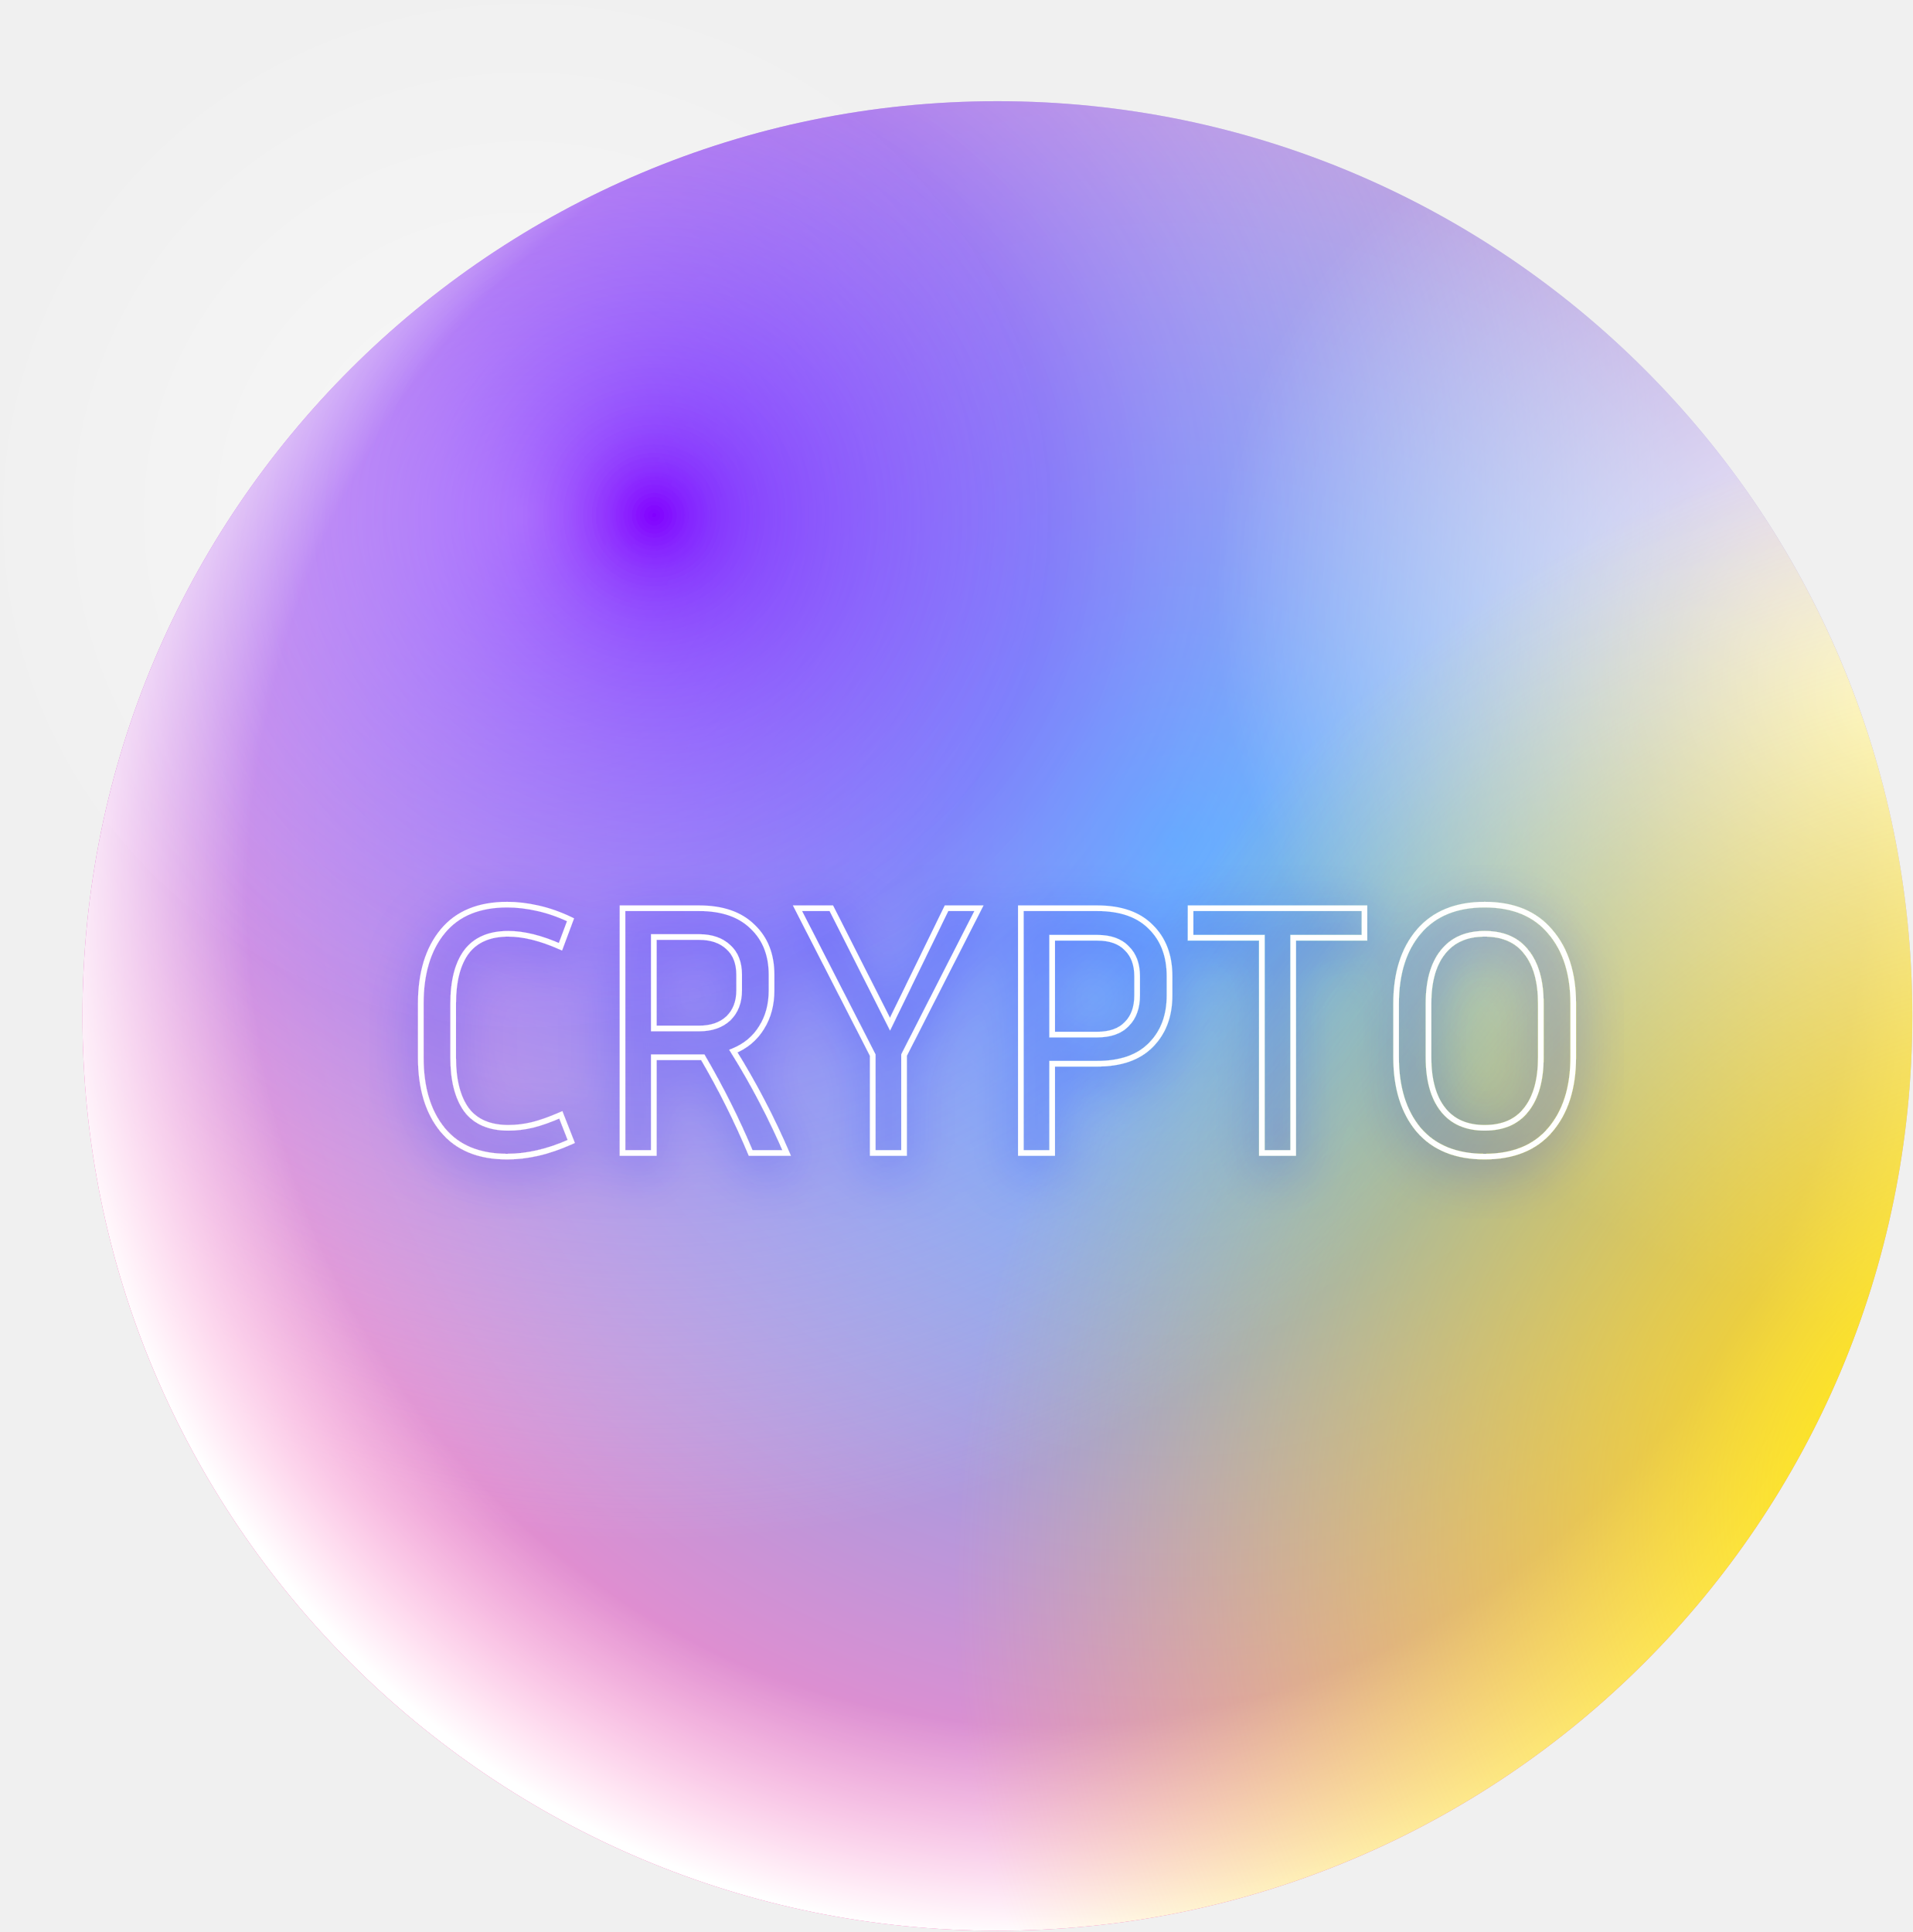
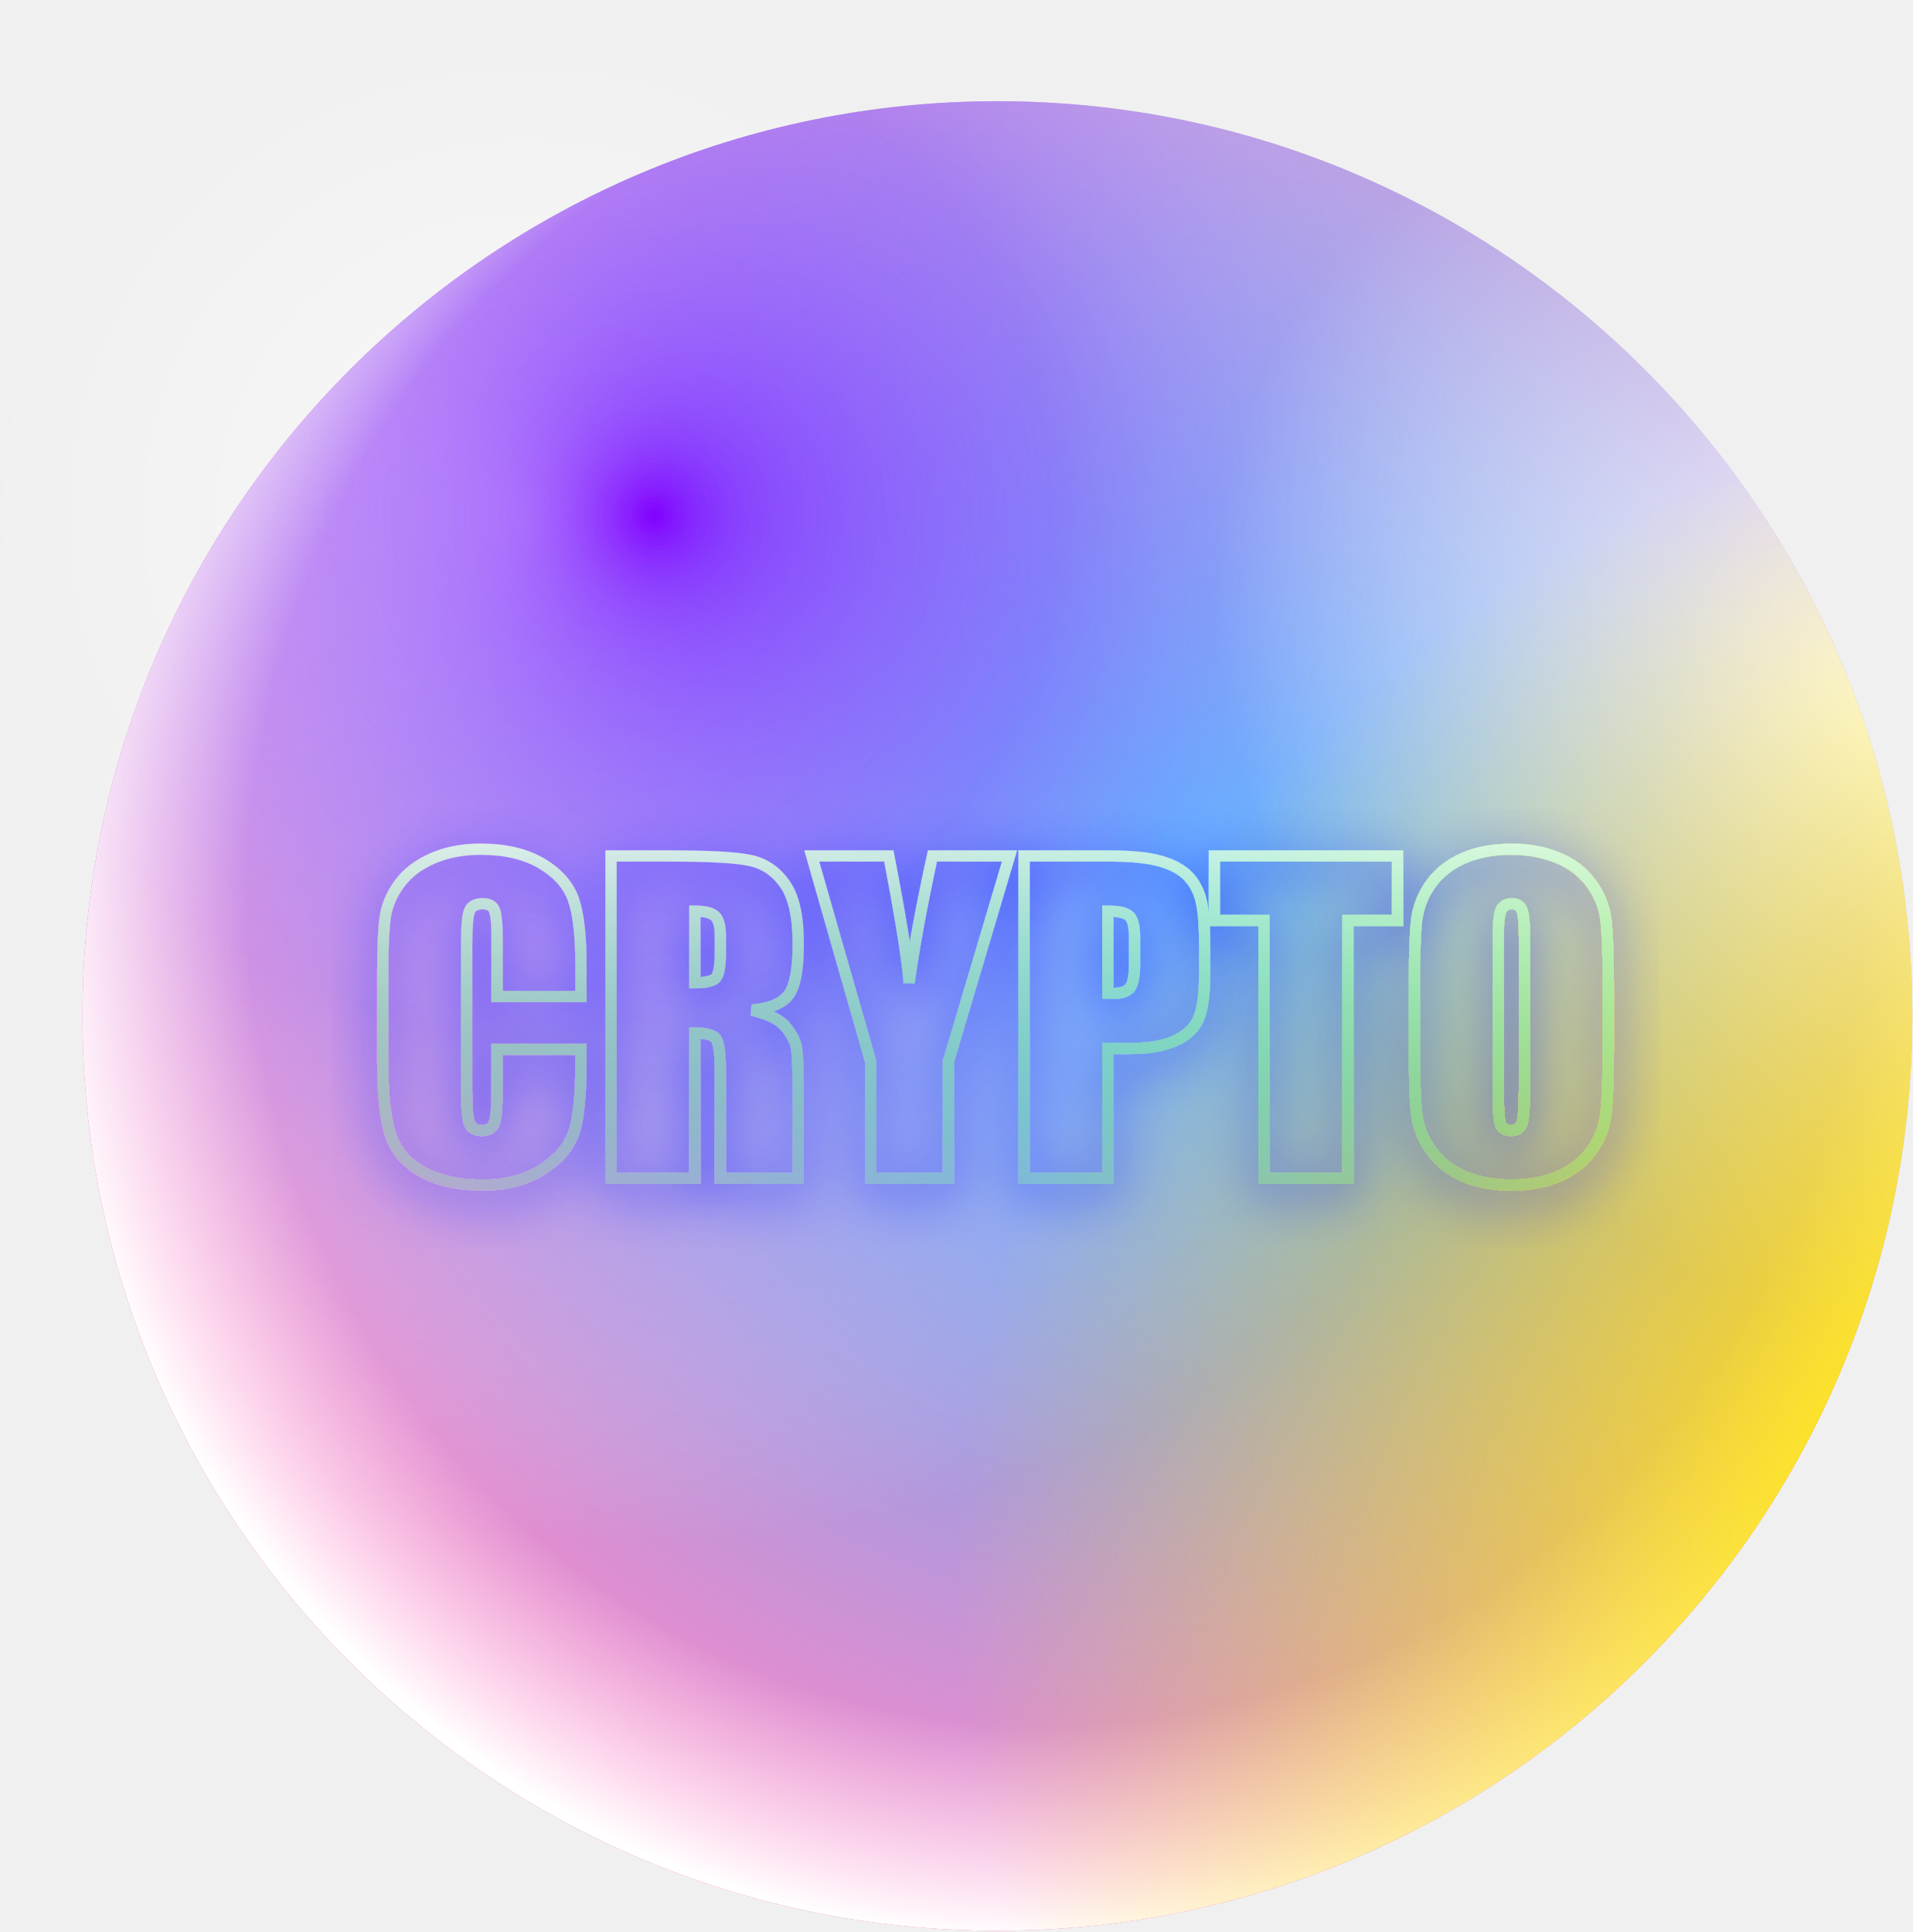
<svg xmlns="http://www.w3.org/2000/svg" width="680" height="687" viewBox="0 0 680 687" fill="none">
  <circle cx="354.603" cy="361.268" r="325.287" fill="url(#paint0_radial_401_3)" />
  <circle cx="354.603" cy="361.268" r="325.287" fill="url(#paint1_radial_401_3)" />
  <circle cx="354.603" cy="361.268" r="325.287" fill="url(#paint2_radial_401_3)" />
  <mask id="mask0_401_3" style="mask-type:luminance" maskUnits="userSpaceOnUse" x="29" y="35" width="651" height="652">
    <circle cx="354.603" cy="361.268" r="325.287" fill="white" />
  </mask>
  <g mask="url(#mask0_401_3)">
    <circle cx="354.603" cy="361.268" r="325.287" fill="url(#paint3_radial_401_3)" />
    <rect x="196.541" y="654.683" width="777.468" height="711.578" transform="rotate(-56.5217 196.541 654.683)" fill="url(#paint4_radial_401_3)" />
    <g filter="url(#filter0_d_401_3)">
-       <path d="M165.856 394.64L165.047 395.227L165.053 395.236L165.06 395.245L165.856 394.64ZM199.392 396.432L200.323 396.067L199.945 395.101L198.993 395.515L199.392 396.432ZM203.104 405.904L203.514 406.816L204.383 406.426L204.035 405.539L203.104 405.904ZM191.2 410L190.978 409.025L190.978 409.025L191.2 410ZM157.408 401.808L156.636 402.444L156.636 402.444L157.408 401.808ZM191.2 322.96L190.978 323.935L190.983 323.936L191.2 322.96ZM202.848 327.056L203.785 327.406L204.105 326.549L203.279 326.154L202.848 327.056ZM199.264 336.656L198.858 337.57L199.829 338.001L200.201 337.006L199.264 336.656ZM165.856 338.448L165.06 337.843L165.052 337.853L165.856 338.448ZM160.12 376.08C160.12 384.214 161.718 390.639 165.047 395.227L166.665 394.053C163.679 389.937 162.12 383.989 162.12 376.08H160.12ZM165.06 395.245C168.537 399.821 173.819 402.04 180.704 402.04V400.04C174.277 400.04 169.66 397.993 166.652 394.035L165.06 395.245ZM180.704 402.04C183.685 402.04 186.622 401.689 189.516 400.988L189.044 399.044C186.306 399.708 183.526 400.04 180.704 400.04V402.04ZM189.516 400.988C192.407 400.287 195.835 399.069 199.791 397.349L198.993 395.515C195.098 397.208 191.785 398.38 189.044 399.044L189.516 400.988ZM198.461 396.797L202.173 406.269L204.035 405.539L200.323 396.067L198.461 396.797ZM202.694 404.992C198.562 406.847 194.658 408.189 190.978 409.025L191.422 410.975C195.252 410.105 199.283 408.716 203.514 406.816L202.694 404.992ZM190.978 409.025C187.289 409.863 183.737 410.28 180.32 410.28V412.28C183.9 412.28 187.601 411.843 191.422 410.975L190.978 409.025ZM180.32 410.28C170.474 410.28 163.152 407.204 158.18 401.172L156.636 402.444C162.075 409.042 170.027 412.28 180.32 412.28V410.28ZM158.18 401.172C153.164 395.087 150.6 386.761 150.6 376.08H148.6C148.6 387.074 151.241 395.899 156.636 402.444L158.18 401.172ZM150.6 376.08V356.88H148.6V376.08H150.6ZM150.6 356.88C150.6 346.199 153.164 337.873 158.18 331.788L156.636 330.516C151.241 337.061 148.6 345.886 148.6 356.88H150.6ZM158.18 331.788C163.152 325.756 170.474 322.68 180.32 322.68V320.68C170.027 320.68 162.075 323.918 156.636 330.516L158.18 331.788ZM180.32 322.68C183.737 322.68 187.289 323.097 190.978 323.935L191.422 321.985C187.601 321.117 183.9 320.68 180.32 320.68V322.68ZM190.983 323.936C194.742 324.771 198.553 326.11 202.417 327.958L203.279 326.154C199.293 324.247 195.338 322.855 191.417 321.984L190.983 323.936ZM201.911 326.706L198.327 336.306L200.201 337.006L203.785 327.406L201.911 326.706ZM199.67 335.742C192.676 332.634 186.348 331.048 180.704 331.048V333.048C185.983 333.048 192.028 334.534 198.858 337.57L199.67 335.742ZM180.704 331.048C173.819 331.048 168.537 333.267 165.06 337.843L166.652 339.053C169.66 335.095 174.277 333.048 180.704 333.048V331.048ZM165.052 337.853C161.717 342.36 160.12 348.748 160.12 356.88H162.12C162.12 348.969 163.68 343.069 166.66 339.043L165.052 337.853ZM160.12 356.88V376.08H162.12V356.88H160.12ZM232.454 375.952V374.952H231.454V375.952H232.454ZM232.454 410V411H233.454V410H232.454ZM221.318 410H220.318V411H221.318V410ZM221.318 322.96V321.96H220.318V322.96H221.318ZM267.526 329.488L266.826 330.202L266.833 330.209L266.84 330.215L267.526 329.488ZM270.726 365.456L269.882 364.919L269.878 364.926L269.874 364.933L270.726 365.456ZM260.742 373.776L260.361 372.851L259.268 373.301L259.893 374.305L260.742 373.776ZM270.982 391.696L270.095 392.158L270.095 392.158L270.982 391.696ZM279.686 410V411H281.205L280.604 409.605L279.686 410ZM266.886 410L265.964 410.387L266.221 411H266.886V410ZM249.862 375.952L250.725 375.447L250.436 374.952H249.862V375.952ZM232.454 333.2V332.2H231.454V333.2H232.454ZM232.454 365.712H231.454V366.712H232.454V365.712ZM258.95 362.128L259.632 362.859L259.639 362.853L259.645 362.847L258.95 362.128ZM258.95 336.784L258.268 337.515L258.274 337.521L258.281 337.527L258.95 336.784ZM231.454 375.952V410H233.454V375.952H231.454ZM232.454 409H221.318V411H232.454V409ZM222.318 410V322.96H220.318V410H222.318ZM221.318 323.96H248.582V321.96H221.318V323.96ZM248.582 323.96C256.598 323.96 262.629 326.086 266.826 330.202L268.226 328.774C263.548 324.186 256.95 321.96 248.582 321.96V323.96ZM266.84 330.215C271.131 334.264 273.31 339.701 273.31 346.64H275.31C275.31 339.243 272.966 333.246 268.212 328.761L266.84 330.215ZM273.31 346.64V352.144H275.31V346.64H273.31ZM273.31 352.144C273.31 357.103 272.155 361.348 269.882 364.919L271.57 365.993C274.076 362.055 275.31 357.425 275.31 352.144H273.31ZM269.874 364.933C267.688 368.495 264.532 371.134 260.361 372.851L261.123 374.701C265.656 372.834 269.156 369.927 271.578 365.979L269.874 364.933ZM259.893 374.305C263.549 380.171 266.95 386.123 270.095 392.158L271.869 391.234C268.699 385.152 265.273 379.157 261.591 373.247L259.893 374.305ZM270.095 392.158C273.241 398.195 276.132 404.275 278.768 410.395L280.604 409.605C277.949 403.437 275.037 397.314 271.869 391.234L270.095 392.158ZM279.686 409H266.886V411H279.686V409ZM267.808 409.613C262.927 397.967 257.232 386.578 250.725 375.447L248.999 376.457C255.462 387.513 261.117 398.823 265.964 410.387L267.808 409.613ZM249.862 374.952H232.454V376.952H249.862V374.952ZM248.582 332.2H232.454V334.2H248.582V332.2ZM231.454 333.2V365.712H233.454V333.2H231.454ZM232.454 366.712H248.582V364.712H232.454V366.712ZM248.582 366.712C253.123 366.712 256.845 365.461 259.632 362.859L258.268 361.397C255.935 363.574 252.745 364.712 248.582 364.712V366.712ZM259.645 362.847C262.434 360.151 263.79 356.545 263.79 352.144H261.79C261.79 356.105 260.586 359.156 258.255 361.409L259.645 362.847ZM263.79 352.144V346.64H261.79V352.144H263.79ZM263.79 346.64C263.79 342.163 262.438 338.578 259.619 336.041L258.281 337.527C260.582 339.598 261.79 342.584 261.79 346.64H263.79ZM259.632 336.053C256.845 333.451 253.123 332.2 248.582 332.2V334.2C252.745 334.2 255.935 335.338 258.268 337.515L259.632 336.053ZM348.042 322.96L348.933 323.414L349.674 321.96H348.042V322.96ZM321.418 375.184L320.527 374.73L320.418 374.944V375.184H321.418ZM321.418 410V411H322.418V410H321.418ZM310.282 410H309.282V411H310.282V410ZM310.282 375.184H311.282V374.943L311.172 374.728L310.282 375.184ZM283.53 322.96V321.96H281.894L282.64 323.416L283.53 322.96ZM295.562 322.96L296.454 322.508L296.177 321.96H295.562V322.96ZM316.426 364.176L315.534 364.628L316.443 366.423L317.325 364.614L316.426 364.176ZM336.522 322.96V321.96H335.897L335.623 322.522L336.522 322.96ZM347.151 322.506L320.527 374.73L322.309 375.638L348.933 323.414L347.151 322.506ZM320.418 375.184V410H322.418V375.184H320.418ZM321.418 409H310.282V411H321.418V409ZM311.282 410V375.184H309.282V410H311.282ZM311.172 374.728L284.42 322.504L282.64 323.416L309.392 375.64L311.172 374.728ZM283.53 323.96H295.562V321.96H283.53V323.96ZM294.67 323.412L315.534 364.628L317.318 363.724L296.454 322.508L294.67 323.412ZM317.325 364.614L337.421 323.398L335.623 322.522L315.527 363.738L317.325 364.614ZM336.522 323.96H348.042V321.96H336.522V323.96ZM362.943 410H361.943V411H362.943V410ZM362.943 322.96V321.96H361.943V322.96H362.943ZM409.151 329.616L408.437 330.316L408.444 330.323L408.451 330.33L409.151 329.616ZM409.151 371.6L408.444 370.893L408.437 370.9L409.151 371.6ZM374.079 378.256V377.256H373.079V378.256H374.079ZM374.079 410V411H375.079V410H374.079ZM374.079 333.456V332.456H373.079V333.456H374.079ZM374.079 367.888H373.079V368.888H374.079V367.888ZM400.575 364.176L399.868 363.469L399.862 363.475L399.856 363.481L400.575 364.176ZM400.575 337.168L399.856 337.863L399.868 337.875L399.88 337.887L400.575 337.168ZM363.943 410V322.96H361.943V410H363.943ZM362.943 323.96H390.079V321.96H362.943V323.96ZM390.079 323.96C398.269 323.96 404.331 326.13 408.437 330.316L409.865 328.916C405.267 324.228 398.614 321.96 390.079 321.96V323.96ZM408.451 330.33C412.662 334.46 414.807 340.03 414.807 347.152H416.807C416.807 339.597 414.515 333.476 409.851 328.902L408.451 330.33ZM414.807 347.152V353.936H416.807V347.152H414.807ZM414.807 353.936C414.807 361.058 412.662 366.675 408.444 370.893L409.858 372.307C414.515 367.651 416.807 361.491 416.807 353.936H414.807ZM408.437 370.9C404.331 375.086 398.269 377.256 390.079 377.256V379.256C398.614 379.256 405.267 376.988 409.865 372.3L408.437 370.9ZM390.079 377.256H374.079V379.256H390.079V377.256ZM373.079 378.256V410H375.079V378.256H373.079ZM374.079 409H362.943V411H374.079V409ZM390.079 332.456H374.079V334.456H390.079V332.456ZM373.079 333.456V367.888H375.079V333.456H373.079ZM374.079 368.888H390.079V366.888H374.079V368.888ZM390.079 368.888C394.863 368.888 398.659 367.6 401.294 364.871L399.856 363.481C397.712 365.701 394.511 366.888 390.079 366.888V368.888ZM401.282 364.883C403.988 362.178 405.287 358.485 405.287 353.936H403.287C403.287 358.091 402.112 361.225 399.868 363.469L401.282 364.883ZM405.287 353.936V347.152H403.287V353.936H405.287ZM405.287 347.152C405.287 342.683 403.984 339.07 401.27 336.449L399.88 337.887C402.115 340.045 403.287 343.087 403.287 347.152H405.287ZM401.294 336.473C398.659 333.744 394.863 332.456 390.079 332.456V334.456C394.511 334.456 397.712 335.643 399.856 337.863L401.294 336.473ZM423.289 333.456H422.289V334.456H423.289V333.456ZM423.289 322.96V321.96H422.289V322.96H423.289ZM485.113 322.96H486.113V321.96H485.113V322.96ZM485.113 333.456V334.456H486.113V333.456H485.113ZM459.769 333.456V332.456H458.769V333.456H459.769ZM459.769 410V411H460.769V410H459.769ZM448.633 410H447.633V411H448.633V410ZM448.633 333.456H449.633V332.456H448.633V333.456ZM424.289 333.456V322.96H422.289V333.456H424.289ZM423.289 323.96H485.113V321.96H423.289V323.96ZM484.113 322.96V333.456H486.113V322.96H484.113ZM485.113 332.456H459.769V334.456H485.113V332.456ZM458.769 333.456V410H460.769V333.456H458.769ZM459.769 409H448.633V411H459.769V409ZM449.633 410V333.456H447.633V410H449.633ZM448.633 332.456H423.289V334.456H448.633V332.456ZM551.14 401.808L550.379 401.159L550.379 401.16L551.14 401.808ZM504.42 401.808L503.654 402.451L503.659 402.457L503.664 402.462L504.42 401.808ZM504.42 331.28L503.659 330.631L503.659 330.632L504.42 331.28ZM551.14 331.28L550.374 331.923L550.379 331.929L550.384 331.934L551.14 331.28ZM542.692 338.576L541.898 339.183L541.904 339.192L541.911 339.201L542.692 338.576ZM512.996 338.576L513.777 339.201L513.783 339.193L512.996 338.576ZM512.996 394.512L513.783 393.895L513.783 393.895L512.996 394.512ZM542.692 394.512L541.905 393.895L541.898 393.905L542.692 394.512ZM558.332 356.88V375.952H560.332V356.88H558.332ZM558.332 375.952C558.332 386.621 555.646 394.987 550.379 401.159L551.901 402.457C557.557 395.829 560.332 386.957 560.332 375.952H558.332ZM550.379 401.16C545.235 407.202 537.777 410.28 527.844 410.28V412.28C538.22 412.28 546.293 409.044 551.901 402.456L550.379 401.16ZM527.844 410.28C517.911 410.28 510.407 407.202 505.176 401.154L503.664 402.462C509.356 409.043 517.468 412.28 527.844 412.28V410.28ZM505.186 401.165C500.001 394.993 497.356 386.625 497.356 375.952H495.356C495.356 386.954 498.087 395.823 503.654 402.451L505.186 401.165ZM497.356 375.952V356.88H495.356V375.952H497.356ZM497.356 356.88C497.356 346.294 500 338.014 505.181 331.928L503.659 330.632C498.088 337.175 495.356 345.962 495.356 356.88H497.356ZM505.181 331.929C510.413 325.798 517.916 322.68 527.844 322.68V320.68C517.463 320.68 509.35 323.962 503.659 330.631L505.181 331.929ZM527.844 322.68C537.773 322.68 545.229 325.798 550.374 331.923L551.906 330.637C546.299 323.962 538.224 320.68 527.844 320.68V322.68ZM550.384 331.934C555.647 338.02 558.332 346.297 558.332 356.88H560.332C560.332 345.959 557.556 337.169 551.896 330.626L550.384 331.934ZM548.812 356.88C548.812 348.817 547.08 342.46 543.473 337.951L541.911 339.201C545.131 343.225 546.812 349.071 546.812 356.88H548.812ZM543.486 337.969C539.931 333.319 534.657 331.048 527.844 331.048V333.048C534.173 333.048 538.797 335.129 541.898 339.183L543.486 337.969ZM527.844 331.048C521.111 331.048 515.846 333.322 512.209 337.959L513.783 339.193C516.973 335.126 521.606 333.048 527.844 333.048V331.048ZM512.215 337.951C508.608 342.46 506.876 348.817 506.876 356.88H508.876C508.876 349.071 510.557 343.225 513.777 339.201L512.215 337.951ZM506.876 356.88V375.952H508.876V356.88H506.876ZM506.876 375.952C506.876 384.1 508.608 390.537 512.209 395.129L513.783 393.895C510.558 389.783 508.876 383.847 508.876 375.952H506.876ZM512.209 395.129C515.846 399.766 521.111 402.04 527.844 402.04V400.04C521.606 400.04 516.973 397.962 513.783 393.895L512.209 395.129ZM527.844 402.04C534.657 402.04 539.931 399.769 543.486 395.119L541.898 393.905C538.797 397.959 534.173 400.04 527.844 400.04V402.04ZM543.479 395.129C547.08 390.537 548.812 384.1 548.812 375.952H546.812C546.812 383.847 545.13 389.783 541.905 393.895L543.479 395.129ZM548.812 375.952V356.88H546.812V375.952H548.812Z" fill="white" />
+       <path d="M206.544 354.359V356.359H208.544V354.359H206.544ZM176.737 354.359H174.737V356.359H176.737V354.359ZM175.746 323.561L173.902 324.334L173.917 324.37L173.934 324.406L175.746 323.561ZM166.896 323.985L165.025 323.278L166.896 323.985ZM166.896 399.459L165.032 400.184L166.896 399.459ZM175.675 399.459L173.829 398.69L173.82 398.712L173.811 398.734L175.675 399.459ZM176.737 373.121V371.121H174.737V373.121H176.737ZM206.544 373.121H208.544V371.121H206.544V373.121ZM203.996 402.787L202.104 402.138L202.101 402.146L202.098 402.154L203.996 402.787ZM192.88 415.814L191.793 414.135L191.787 414.139L192.88 415.814ZM150.116 416.664L149.141 418.41L150.116 416.664ZM138.859 403.565L136.958 404.188L136.96 404.193L138.859 403.565ZM136.947 326.251L138.929 326.524L138.929 326.521L136.947 326.251ZM141.974 314.286L140.367 313.095L140.362 313.102L140.358 313.108L141.974 314.286ZM153.656 305.294L154.459 307.126L154.467 307.122L153.656 305.294ZM203.854 319.808L201.967 320.472L201.969 320.477L203.854 319.808ZM206.544 352.359H176.737V356.359H206.544V352.359ZM178.737 354.359V334.393H174.737V354.359H178.737ZM178.737 334.393C178.737 331.461 178.654 329.039 178.481 327.148C178.315 325.337 178.05 323.768 177.558 322.715L173.934 324.406C174.103 324.769 174.333 325.714 174.498 327.513C174.655 329.233 174.737 331.52 174.737 334.393H178.737ZM177.59 322.787C177.106 321.631 176.283 320.728 175.172 320.144C174.101 319.581 172.862 319.366 171.569 319.366V323.366C172.447 323.366 172.99 323.516 173.311 323.685C173.592 323.833 173.773 324.027 173.902 324.334L177.59 322.787ZM171.569 319.366C170.122 319.366 168.751 319.621 167.582 320.276C166.373 320.954 165.514 321.986 165.025 323.278L168.767 324.693C168.939 324.238 169.189 323.961 169.538 323.765C169.927 323.547 170.562 323.366 171.569 323.366V319.366ZM165.025 323.278C164.593 324.42 164.329 326.029 164.16 327.953C163.988 329.921 163.905 332.379 163.905 335.313H167.905C167.905 332.442 167.987 330.11 168.145 328.302C168.307 326.449 168.538 325.297 168.767 324.693L165.025 323.278ZM163.905 335.313V388.556H167.905V335.313H163.905ZM163.905 388.556C163.905 391.373 163.988 393.74 164.161 395.64C164.33 397.496 164.596 399.062 165.032 400.184L168.76 398.734C168.536 398.157 168.306 397.056 168.144 395.278C167.987 393.543 167.905 391.308 167.905 388.556H163.905ZM165.032 400.184C165.517 401.431 166.346 402.44 167.514 403.107C168.648 403.755 169.969 404.008 171.356 404.008V400.008C170.431 400.008 169.852 399.836 169.499 399.634C169.18 399.452 168.936 399.186 168.76 398.734L165.032 400.184ZM171.356 404.008C172.71 404.008 174.004 403.75 175.116 403.093C176.258 402.419 177.062 401.411 177.539 400.184L173.811 398.734C173.628 399.206 173.381 399.472 173.083 399.648C172.756 399.841 172.222 400.008 171.356 400.008V404.008ZM177.521 400.228C178.002 399.074 178.285 397.386 178.464 395.37C178.648 393.294 178.737 390.662 178.737 387.494H174.737C174.737 390.602 174.649 393.104 174.48 395.016C174.305 396.988 174.056 398.145 173.829 398.69L177.521 400.228ZM178.737 387.494V373.121H174.737V387.494H178.737ZM176.737 375.121H206.544V371.121H176.737V375.121ZM204.544 373.121V377.582H208.544V373.121H204.544ZM204.544 377.582C204.544 389.416 203.686 397.523 202.104 402.138L205.887 403.435C207.704 398.138 208.544 389.442 208.544 377.582H204.544ZM202.098 402.154C200.629 406.561 197.29 410.575 191.793 414.135L193.967 417.493C199.986 413.595 204.058 408.924 205.893 403.419L202.098 402.154ZM191.787 414.139C186.469 417.611 179.814 419.407 171.71 419.407V423.407C180.41 423.407 187.869 421.474 193.973 417.489L191.787 414.139ZM171.71 419.407C163.206 419.407 156.372 417.866 151.091 414.917L149.141 418.41C155.189 421.786 162.751 423.407 171.71 423.407V419.407ZM151.091 414.917C145.814 411.971 142.424 407.98 140.758 402.938L136.96 404.193C138.975 410.29 143.09 415.031 149.141 418.41L151.091 414.917ZM140.759 402.943C139.02 397.634 138.098 389.466 138.098 378.29H134.098C134.098 389.58 135.016 398.263 136.958 404.188L140.759 402.943ZM138.098 378.29V344.801H134.098V378.29H138.098ZM138.098 344.801C138.098 336.561 138.382 330.49 138.929 326.524L134.966 325.978C134.38 330.225 134.098 336.52 134.098 344.801H138.098ZM138.929 326.521C139.445 322.736 140.975 319.054 143.591 315.463L140.358 313.108C137.403 317.164 135.582 321.459 134.966 325.981L138.929 326.521ZM143.581 315.476C146.178 311.97 149.778 309.177 154.459 307.126L152.854 303.462C147.623 305.754 143.434 308.955 140.367 313.095L143.581 315.476ZM154.467 307.122C159.173 305.036 164.624 303.966 170.861 303.966V299.966C164.165 299.966 158.146 301.115 152.846 303.466L154.467 307.122ZM170.861 303.966C179.393 303.966 186.256 305.618 191.574 308.783L193.619 305.345C187.515 301.713 179.888 299.966 170.861 299.966V303.966ZM191.574 308.783C196.978 311.999 200.363 315.911 201.967 320.472L205.741 319.144C203.758 313.51 199.638 308.926 193.619 305.345L191.574 308.783ZM201.969 320.477C203.643 325.191 204.544 332.788 204.544 343.456H208.544C208.544 332.694 207.652 324.526 205.739 319.139L201.969 320.477ZM204.544 343.456V354.359H208.544V343.456H204.544ZM217.235 304.374V302.374H215.235V304.374H217.235ZM266.867 306.002L266.439 307.956L266.443 307.956L266.867 306.002ZM279.044 314.356L277.402 315.498L277.409 315.507L277.416 315.517L279.044 314.356ZM267.362 359.173L267.175 357.182L266.881 361.115L267.362 359.173ZM283.009 371.847L281.059 372.29L281.065 372.316L281.072 372.342L283.009 371.847ZM283.788 419V421H285.788V419H283.788ZM256.105 419H254.105V421H256.105V419ZM254.618 369.51L252.938 370.595L252.95 370.613L252.962 370.632L254.618 369.51ZM247.042 367.315V365.315H245.042V367.315H247.042ZM247.042 419V421H249.042V419H247.042ZM217.235 419H215.235V421H217.235V419ZM247.042 323.985V321.985H245.042V323.985H247.042ZM247.042 349.474H245.042V351.474H247.042V349.474ZM254.052 348.128L255.175 349.783L255.181 349.779L255.187 349.775L254.052 348.128ZM254.123 325.685L252.794 327.179L252.807 327.191L252.821 327.203L254.123 325.685ZM217.235 306.374H238.334V302.374H217.235V306.374ZM238.334 306.374C252.424 306.374 261.725 306.923 266.439 307.956L267.295 304.048C262.096 302.91 252.375 302.374 238.334 302.374V306.374ZM266.443 307.956C270.917 308.927 274.554 311.399 277.402 315.498L280.687 313.215C277.304 308.346 272.823 305.248 267.291 304.047L266.443 307.956ZM277.416 315.517C280.21 319.438 281.788 326.024 281.788 335.667H285.788C285.788 325.77 284.203 318.148 280.673 313.196L277.416 315.517ZM281.788 335.667C281.788 340.056 281.514 343.654 280.99 346.49C280.46 349.354 279.701 351.288 278.84 352.479L282.081 354.823C283.439 352.946 284.343 350.349 284.923 347.218C285.507 344.059 285.788 340.199 285.788 335.667H281.788ZM278.84 352.479C277.137 354.833 273.511 356.585 267.175 357.182L267.55 361.165C274.241 360.534 279.347 358.604 282.081 354.823L278.84 352.479ZM266.881 361.115C272.688 362.555 276.113 364.387 277.716 366.324L280.798 363.775C278.341 360.804 273.837 358.718 267.844 357.232L266.881 361.115ZM277.716 366.324C279.636 368.647 280.682 370.632 281.059 372.29L284.96 371.403C284.392 368.908 282.937 366.361 280.798 363.775L277.716 366.324ZM281.072 372.342C281.273 373.131 281.465 374.852 281.595 377.691C281.723 380.468 281.788 384.156 281.788 388.768H285.788C285.788 384.128 285.723 380.371 285.591 377.507C285.462 374.706 285.264 372.592 284.947 371.351L281.072 372.342ZM281.788 388.768V419H285.788V388.768H281.788ZM283.788 417H256.105V421H283.788V417ZM258.105 419V380.909H254.105V419H258.105ZM258.105 380.909C258.105 377.799 257.98 375.219 257.716 373.199C257.465 371.27 257.054 369.54 256.274 368.389L252.962 370.632C253.174 370.944 253.506 371.845 253.75 373.716C253.982 375.495 254.105 377.883 254.105 380.909H258.105ZM256.299 368.426C255.46 367.126 254.071 366.377 252.573 365.943C251.058 365.504 249.191 365.315 247.042 365.315V369.315C249 369.315 250.45 369.493 251.46 369.785C252.487 370.083 252.832 370.431 252.938 370.595L256.299 368.426ZM245.042 367.315V419H249.042V367.315H245.042ZM247.042 417H217.235V421H247.042V417ZM219.235 419V304.374H215.235V419H219.235ZM245.042 323.985V349.474H249.042V323.985H245.042ZM247.042 351.474C250.439 351.474 253.316 351.045 255.175 349.783L252.929 346.473C252.144 347.006 250.349 347.474 247.042 347.474V351.474ZM255.187 349.775C256.515 348.859 257.172 347.235 257.541 345.618C257.931 343.91 258.105 341.729 258.105 339.137H254.105C254.105 341.595 253.936 343.438 253.642 344.727C253.495 345.369 253.33 345.816 253.176 346.111C253.022 346.408 252.915 346.483 252.916 346.482L255.187 349.775ZM258.105 339.137V332.835H254.105V339.137H258.105ZM258.105 332.835C258.105 330.914 257.932 329.214 257.537 327.788C257.143 326.367 256.489 325.079 255.424 324.166L252.821 327.203C253.078 327.423 253.415 327.893 253.682 328.856C253.947 329.813 254.105 331.123 254.105 332.835H258.105ZM255.451 324.19C253.585 322.531 250.553 321.985 247.042 321.985V325.985C250.423 325.985 252.112 326.573 252.794 327.179L255.451 324.19ZM358.908 304.374L360.825 304.943L361.589 302.374H358.908V304.374ZM337.172 377.511L335.255 376.941L335.172 377.22V377.511H337.172ZM337.172 419V421H339.172V419H337.172ZM309.56 419H307.56V421H309.56V419ZM309.56 377.511H311.56V377.23L311.482 376.96L309.56 377.511ZM288.603 304.374V302.374H285.949L286.68 304.924L288.603 304.374ZM316.002 304.374L317.966 303.996L317.654 302.374H316.002V304.374ZM323.224 349.474L321.229 349.607L325.206 349.741L323.224 349.474ZM331.508 304.374V302.374H329.895L329.553 303.95L331.508 304.374ZM356.991 303.804L335.255 376.941L339.089 378.08L360.825 304.943L356.991 303.804ZM335.172 377.511V419H339.172V377.511H335.172ZM337.172 417H309.56V421H337.172V417ZM311.56 419V377.511H307.56V419H311.56ZM311.482 376.96L290.525 303.823L286.68 304.924L307.637 378.062L311.482 376.96ZM288.603 306.374H316.002V302.374H288.603V306.374ZM314.038 304.751C318.337 327.095 320.719 342.009 321.229 349.607L325.22 349.34C324.691 341.456 322.258 326.303 317.966 303.996L314.038 304.751ZM325.206 349.741C326.849 337.587 329.598 322.61 333.462 304.798L329.553 303.95C325.676 321.821 322.904 336.91 321.242 349.206L325.206 349.741ZM331.508 306.374H358.908V302.374H331.508V306.374ZM364.076 304.374V302.374H362.076V304.374H364.076ZM412.787 306.285L412.224 308.204L412.229 308.206L412.787 306.285ZM422.628 311.808L421.143 313.147L421.15 313.155L421.158 313.163L422.628 311.808ZM427.089 320.587L425.135 321.015L425.139 321.031L425.142 321.046L427.089 320.587ZM417.672 370.147L416.864 368.318L416.856 368.322L417.672 370.147ZM393.883 372.838V370.838H391.883V372.838H393.883ZM393.883 419V421H395.883V419H393.883ZM364.076 419H362.076V421H364.076V419ZM393.883 323.985V321.985H391.883V323.985H393.883ZM393.883 353.155H391.883V355.047L393.772 355.152L393.883 353.155ZM401.742 351.244L400.175 350.001L400.17 350.008L401.742 351.244ZM364.076 306.374H394.096V302.374H364.076V306.374ZM394.096 306.374C402.149 306.374 408.155 307.01 412.224 308.204L413.35 304.366C408.734 303.011 402.279 302.374 394.096 302.374V306.374ZM412.229 308.206C416.402 309.417 419.303 311.107 421.143 313.147L424.114 310.468C421.611 307.694 417.952 305.702 413.345 304.364L412.229 308.206ZM421.158 313.163C423.117 315.289 424.45 317.888 425.135 321.015L429.042 320.159C428.217 316.394 426.576 313.14 424.099 310.452L421.158 313.163ZM425.142 321.046C425.889 324.207 426.292 329.3 426.292 336.446H430.292C430.292 329.244 429.894 323.763 429.035 320.127L425.142 321.046ZM426.292 336.446V346.429H430.292V336.446H426.292ZM426.292 346.429C426.292 353.688 425.531 358.663 424.203 361.608L427.85 363.252C429.543 359.495 430.292 353.803 430.292 346.429H426.292ZM424.203 361.608C422.936 364.421 420.571 366.68 416.864 368.318L418.481 371.977C422.893 370.027 426.097 367.142 427.85 363.252L424.203 361.608ZM416.856 368.322C413.194 369.959 408.24 370.838 401.884 370.838V374.838C408.555 374.838 414.127 373.923 418.489 371.973L416.856 368.322ZM401.884 370.838H393.883V374.838H401.884V370.838ZM391.883 372.838V419H395.883V372.838H391.883ZM393.883 417H364.076V421H393.883V417ZM366.076 419V304.374H362.076V419H366.076ZM391.883 323.985V353.155H395.883V323.985H391.883ZM393.772 355.152C394.646 355.201 395.416 355.226 396.078 355.226V351.226C395.513 351.226 394.82 351.204 393.994 351.158L393.772 355.152ZM396.078 355.226C399.046 355.226 401.711 354.521 403.315 352.479L400.17 350.008C399.697 350.61 398.585 351.226 396.078 351.226V355.226ZM403.309 352.486C404.14 351.439 404.629 350.032 404.927 348.49C405.231 346.917 405.371 345.015 405.371 342.818H401.371C401.371 344.87 401.238 346.496 401 347.731C400.755 348.998 400.43 349.68 400.175 350.001L403.309 352.486ZM405.371 342.818V333.402H401.371V342.818H405.371ZM405.371 333.402C405.371 331.355 405.212 329.567 404.855 328.084C404.503 326.624 403.916 325.275 402.916 324.314L400.144 327.197C400.371 327.416 400.704 327.932 400.966 329.02C401.223 330.086 401.371 331.531 401.371 333.402H405.371ZM402.916 324.314C401.938 323.374 400.601 322.816 399.149 322.479C397.674 322.138 395.905 321.985 393.883 321.985V325.985C395.732 325.985 397.172 326.128 398.247 326.376C399.343 326.63 399.894 326.957 400.144 327.197L402.916 324.314ZM496.898 304.374H498.898V302.374H496.898V304.374ZM496.898 327.313V329.313H498.898V327.313H496.898ZM479.198 327.313V325.313H477.198V327.313H479.198ZM479.198 419V421H481.198V419H479.198ZM449.391 419H447.391V421H449.391V419ZM449.391 327.313H451.391V325.313H449.391V327.313ZM431.762 327.313H429.762V329.313H431.762V327.313ZM431.762 304.374V302.374H429.762V304.374H431.762ZM494.898 304.374V327.313H498.898V304.374H494.898ZM496.898 325.313H479.198V329.313H496.898V325.313ZM477.198 327.313V419H481.198V327.313H477.198ZM479.198 417H449.391V421H479.198V417ZM451.391 419V327.313H447.391V419H451.391ZM449.391 325.313H431.762V329.313H449.391V325.313ZM433.762 327.313V304.374H429.762V327.313H433.762ZM431.762 306.374H496.898V302.374H431.762V306.374ZM570.956 395.99L568.97 395.756L568.969 395.765L568.968 395.773L570.956 395.99ZM565.858 409.088L564.24 407.913L564.235 407.919L564.231 407.925L565.858 409.088ZM520.758 418.434L519.988 420.279L519.999 420.284L520.009 420.288L520.758 418.434ZM503.695 396.273L501.71 396.511L503.695 396.273ZM503.625 327.455L501.638 327.221L501.637 327.229L501.636 327.238L503.625 327.455ZM508.722 314.286L507.104 313.11L507.099 313.117L507.095 313.123L508.722 314.286ZM553.822 305.011L553.052 306.856L553.063 306.861L553.073 306.865L553.822 305.011ZM541.078 323.631L539.205 324.334L539.219 324.369L539.234 324.405L541.078 323.631ZM533.856 323.207L532.212 322.068L532.207 322.075L532.203 322.082L533.856 323.207ZM533.432 399.671L531.534 400.304L531.543 400.329L531.552 400.355L533.432 399.671ZM541.149 399.317L539.242 398.715L541.149 399.317ZM569.806 371.493C569.806 383.008 569.521 391.07 568.97 395.756L572.942 396.223C573.524 391.281 573.806 383.011 573.806 371.493H569.806ZM568.968 395.773C568.487 400.186 566.919 404.223 564.24 407.913L567.477 410.263C570.556 406.023 572.387 401.328 572.944 396.206L568.968 395.773ZM564.231 407.925C561.627 411.57 558.078 414.396 553.517 416.388L555.119 420.054C560.281 417.799 564.425 414.535 567.486 410.25L564.231 407.925ZM553.517 416.388C548.957 418.381 543.575 419.407 537.326 419.407V423.407C544.009 423.407 549.956 422.31 555.119 420.054L553.517 416.388ZM537.326 419.407C531.406 419.407 526.143 418.451 521.507 416.579L520.009 420.288C525.191 422.381 530.973 423.407 537.326 423.407V419.407ZM521.529 416.588C516.981 414.689 513.359 411.886 510.612 408.18L507.399 410.562C510.599 414.88 514.813 418.119 519.988 420.279L521.529 416.588ZM510.612 408.18C507.835 404.433 506.204 400.392 505.681 396.035L501.71 396.511C502.319 401.594 504.229 406.285 507.399 410.562L510.612 408.18ZM505.681 396.035C505.131 391.447 504.846 383.296 504.846 371.493H500.846C500.846 383.29 501.127 391.659 501.71 396.511L505.681 396.035ZM504.846 371.493V351.881H500.846V371.493H504.846ZM504.846 351.881C504.846 340.364 505.107 332.319 505.613 327.671L501.636 327.238C501.104 332.124 500.846 340.364 500.846 351.881H504.846ZM505.611 327.688C506.138 323.211 507.713 319.14 510.35 315.448L507.095 313.123C504.068 317.361 502.244 322.07 501.638 327.221L505.611 327.688ZM510.34 315.461C512.993 311.808 516.571 308.979 521.134 306.985L519.533 303.32C514.373 305.574 510.209 308.834 507.104 313.11L510.34 315.461ZM521.134 306.985C525.694 304.993 531.076 303.966 537.326 303.966V299.966C530.643 299.966 524.696 301.064 519.533 303.32L521.134 306.985ZM537.326 303.966C543.24 303.966 548.471 304.944 553.052 306.856L554.593 303.165C549.45 301.018 543.683 299.966 537.326 299.966V303.966ZM553.073 306.865C557.662 308.718 561.298 311.495 564.039 315.193L567.253 312.812C564.046 308.485 559.8 305.268 554.571 303.156L553.073 306.865ZM564.039 315.193C566.817 318.941 568.447 322.982 568.97 327.339L572.942 326.862C572.332 321.78 570.423 317.088 567.253 312.812L564.039 315.193ZM568.97 327.339C569.521 331.927 569.806 340.078 569.806 351.881H573.806C573.806 340.084 573.524 331.715 572.942 326.862L568.97 327.339ZM569.806 351.881V371.493H573.806V351.881H569.806ZM543.999 333.827C543.999 331.129 543.921 328.88 543.76 327.098C543.605 325.374 543.357 323.893 542.923 322.858L539.234 324.405C539.413 324.832 539.625 325.783 539.777 327.457C539.922 329.073 539.999 331.191 539.999 333.827H543.999ZM542.951 322.929C542.535 321.822 541.836 320.88 540.814 320.238C539.812 319.609 538.654 319.366 537.467 319.366V323.366C538.121 323.366 538.486 323.5 538.688 323.626C538.869 323.74 539.054 323.931 539.205 324.334L542.951 322.929ZM537.467 319.366C535.287 319.366 533.454 320.274 532.212 322.068L535.501 324.345C535.958 323.685 536.532 323.366 537.467 323.366V319.366ZM532.203 322.082C531.811 322.658 531.565 323.361 531.392 324.04C531.211 324.749 531.073 325.583 530.966 326.521C530.754 328.399 530.653 330.843 530.653 333.827H534.653C534.653 330.91 534.753 328.635 534.941 326.972C535.035 326.14 535.148 325.5 535.268 325.028C535.327 324.794 535.384 324.621 535.433 324.497C535.484 324.37 535.514 324.325 535.51 324.331L532.203 322.082ZM530.653 333.827V387.352H534.653V333.827H530.653ZM530.653 387.352C530.653 390.7 530.718 393.437 530.852 395.55C530.981 397.593 531.183 399.249 531.534 400.304L535.329 399.039C535.161 398.536 534.974 397.36 534.844 395.297C534.718 393.303 534.653 390.66 534.653 387.352H530.653ZM531.552 400.355C531.972 401.51 532.703 402.478 533.769 403.13C534.807 403.765 536.013 404.008 537.255 404.008V400.008C536.514 400.008 536.091 399.862 535.855 399.717C535.647 399.59 535.458 399.39 535.311 398.988L531.552 400.355ZM537.255 404.008C538.56 404.008 539.82 403.718 540.887 402.981C541.969 402.234 542.666 401.156 543.056 399.92L539.242 398.715C539.066 399.273 538.831 399.54 538.614 399.69C538.383 399.849 537.979 400.008 537.255 400.008V404.008ZM543.056 399.92C543.418 398.774 543.64 397.046 543.782 394.901C543.927 392.703 543.999 389.899 543.999 386.502H539.999C539.999 389.855 539.928 392.562 539.791 394.636C539.65 396.762 539.446 398.068 539.242 398.715L543.056 399.92ZM543.999 386.502V333.827H539.999V386.502H543.999Z" fill="url(#paint5_linear_401_3)" />
    </g>
  </g>
  <g style="mix-blend-mode:soft-light">
-     <rect x="0.142" width="373.392" height="366.52" fill="url(#paint5_radial_401_3)" />
+     <rect x="0.142" width="373.392" height="366.52" fill="url(#paint6_radial_401_3)" />
  </g>
  <defs>
-     <filter id="filter0_d_401_3" x="131.6" y="307.68" width="445.732" height="125.6" filterUnits="userSpaceOnUse" color-interpolation-filters="sRGB">
+     <filter id="filter0_d_401_3" x="118.098" y="287.966" width="471.708" height="155.441" filterUnits="userSpaceOnUse" color-interpolation-filters="sRGB">
      <feFlood flood-opacity="0" result="BackgroundImageFix" />
      <feColorMatrix in="SourceAlpha" type="matrix" values="0 0 0 0 0 0 0 0 0 0 0 0 0 0 0 0 0 0 127 0" result="hardAlpha" />
      <feOffset dy="4" />
      <feGaussianBlur stdDeviation="9" />
      <feComposite in2="hardAlpha" operator="out" />
      <feColorMatrix type="matrix" values="0 0 0 0 0 0 0 0 0 0.04 0 0 0 0 1 0 0 0 0.67 0" />
      <feBlend mode="normal" in2="BackgroundImageFix" result="effect1_dropShadow_401_3" />
      <feBlend mode="normal" in="SourceGraphic" in2="effect1_dropShadow_401_3" result="shape" />
    </filter>
    <radialGradient id="paint0_radial_401_3" cx="0" cy="0" r="1" gradientUnits="userSpaceOnUse" gradientTransform="translate(417.598 299.417) rotate(99.2423) scale(392.229)">
      <stop stop-color="#31B5FF" />
      <stop offset="1" stop-color="#FF87C8" />
    </radialGradient>
    <radialGradient id="paint1_radial_401_3" cx="0" cy="0" r="1" gradientUnits="userSpaceOnUse" gradientTransform="translate(230.902 182.589) rotate(60.5646) scale(368.241)">
      <stop stop-color="#5200FF" />
      <stop offset="1" stop-color="white" stop-opacity="0" />
    </radialGradient>
    <radialGradient id="paint2_radial_401_3" cx="0" cy="0" r="1" gradientUnits="userSpaceOnUse" gradientTransform="translate(679.889 251.312) rotate(123.521) scale(215.699 259.623)">
      <stop stop-color="white" />
      <stop offset="1" stop-color="white" stop-opacity="0" />
    </radialGradient>
    <radialGradient id="paint3_radial_401_3" cx="0" cy="0" r="1" gradientUnits="userSpaceOnUse" gradientTransform="translate(375.219 315.453) rotate(106.479) scale(371.471 357.171)">
      <stop offset="0.62" stop-color="white" stop-opacity="0" />
      <stop offset="0.797" stop-color="white" stop-opacity="0" />
      <stop offset="1" stop-color="white" />
    </radialGradient>
    <radialGradient id="paint4_radial_401_3" cx="0" cy="0" r="1" gradientUnits="userSpaceOnUse" gradientTransform="translate(585.275 1010.47) rotate(90) scale(355.789 391.404)">
      <stop stop-color="#FFE600" />
      <stop offset="1" stop-color="#FFE600" stop-opacity="0" />
    </radialGradient>
-     <radialGradient id="paint5_radial_401_3" cx="0" cy="0" r="1" gradientUnits="userSpaceOnUse" gradientTransform="translate(186.838 183.26) rotate(90) scale(183.26 187.978)">
+     <linearGradient id="paint5_linear_401_3" x1="354.5" y1="273" x2="354.5" y2="450" gradientUnits="userSpaceOnUse">
+       <stop stop-color="white" />
+       <stop offset="1" stop-color="#17FF3C" stop-opacity="0" />
+     </linearGradient>
+     <radialGradient id="paint6_radial_401_3" cx="0" cy="0" r="1" gradientUnits="userSpaceOnUse" gradientTransform="translate(186.838 183.26) rotate(90) scale(183.26 187.978)">
      <stop stop-color="white" />
      <stop offset="1" stop-color="white" stop-opacity="0" />
    </radialGradient>
  </defs>
</svg>
